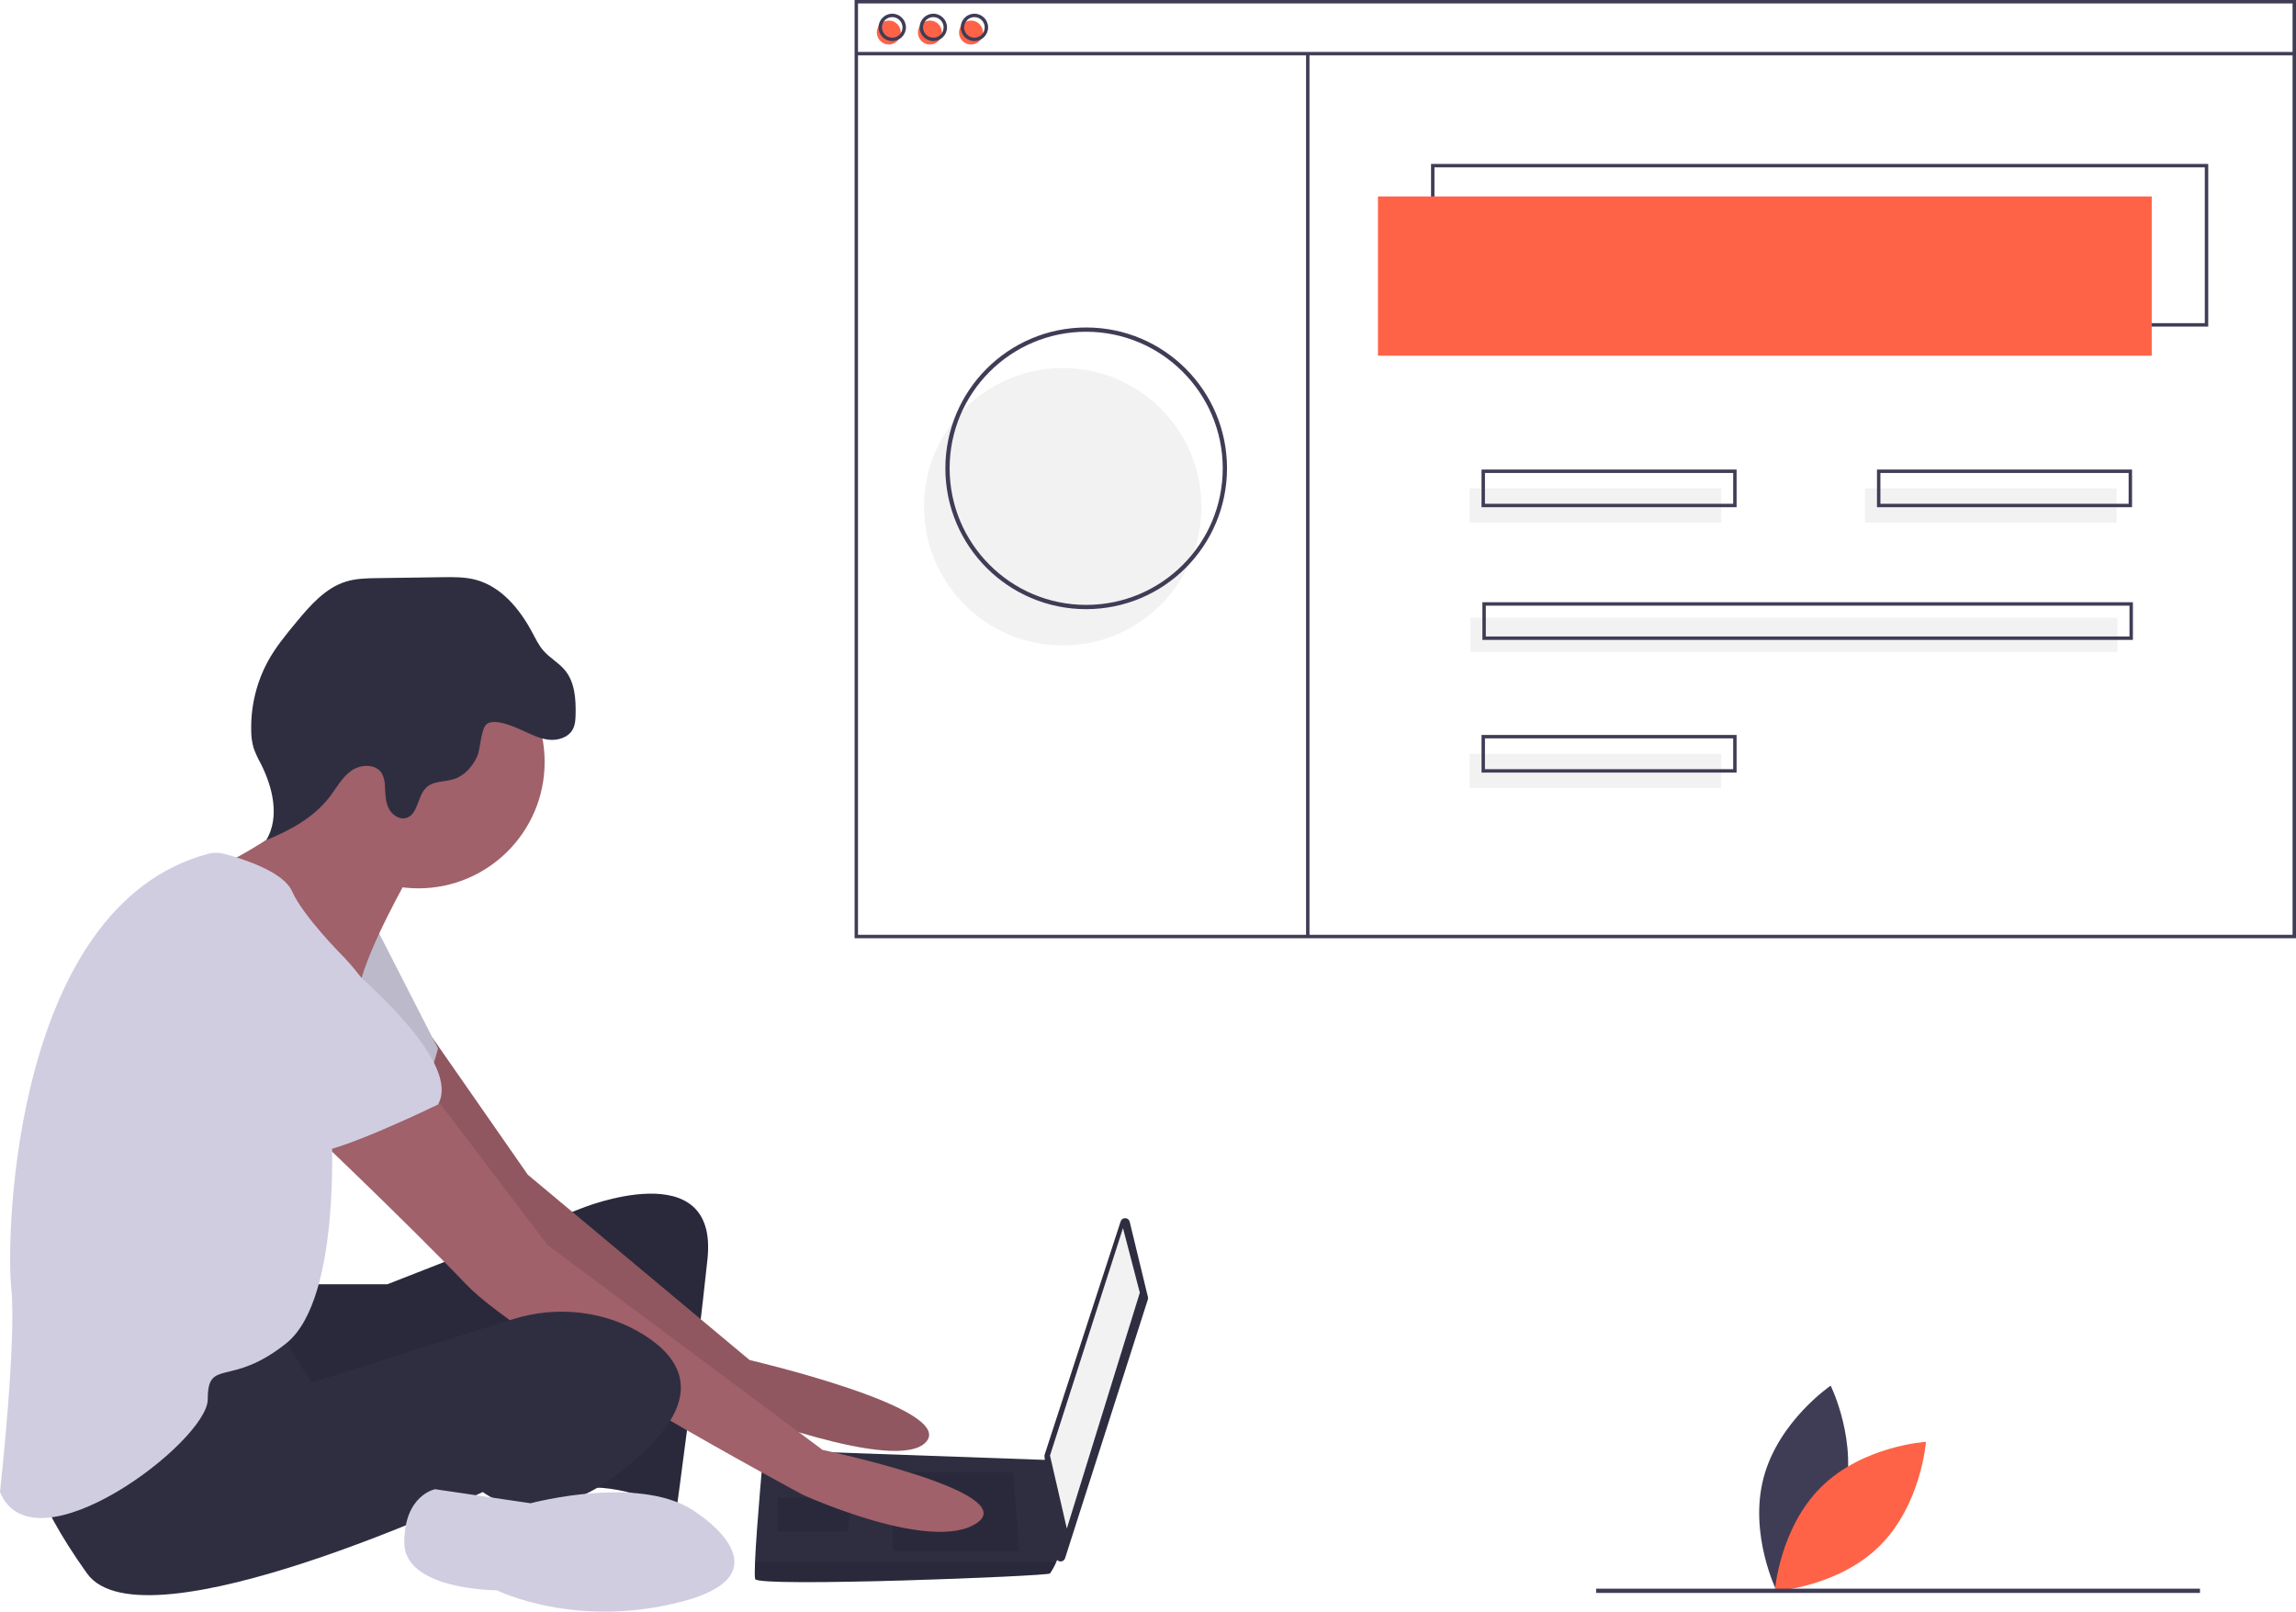
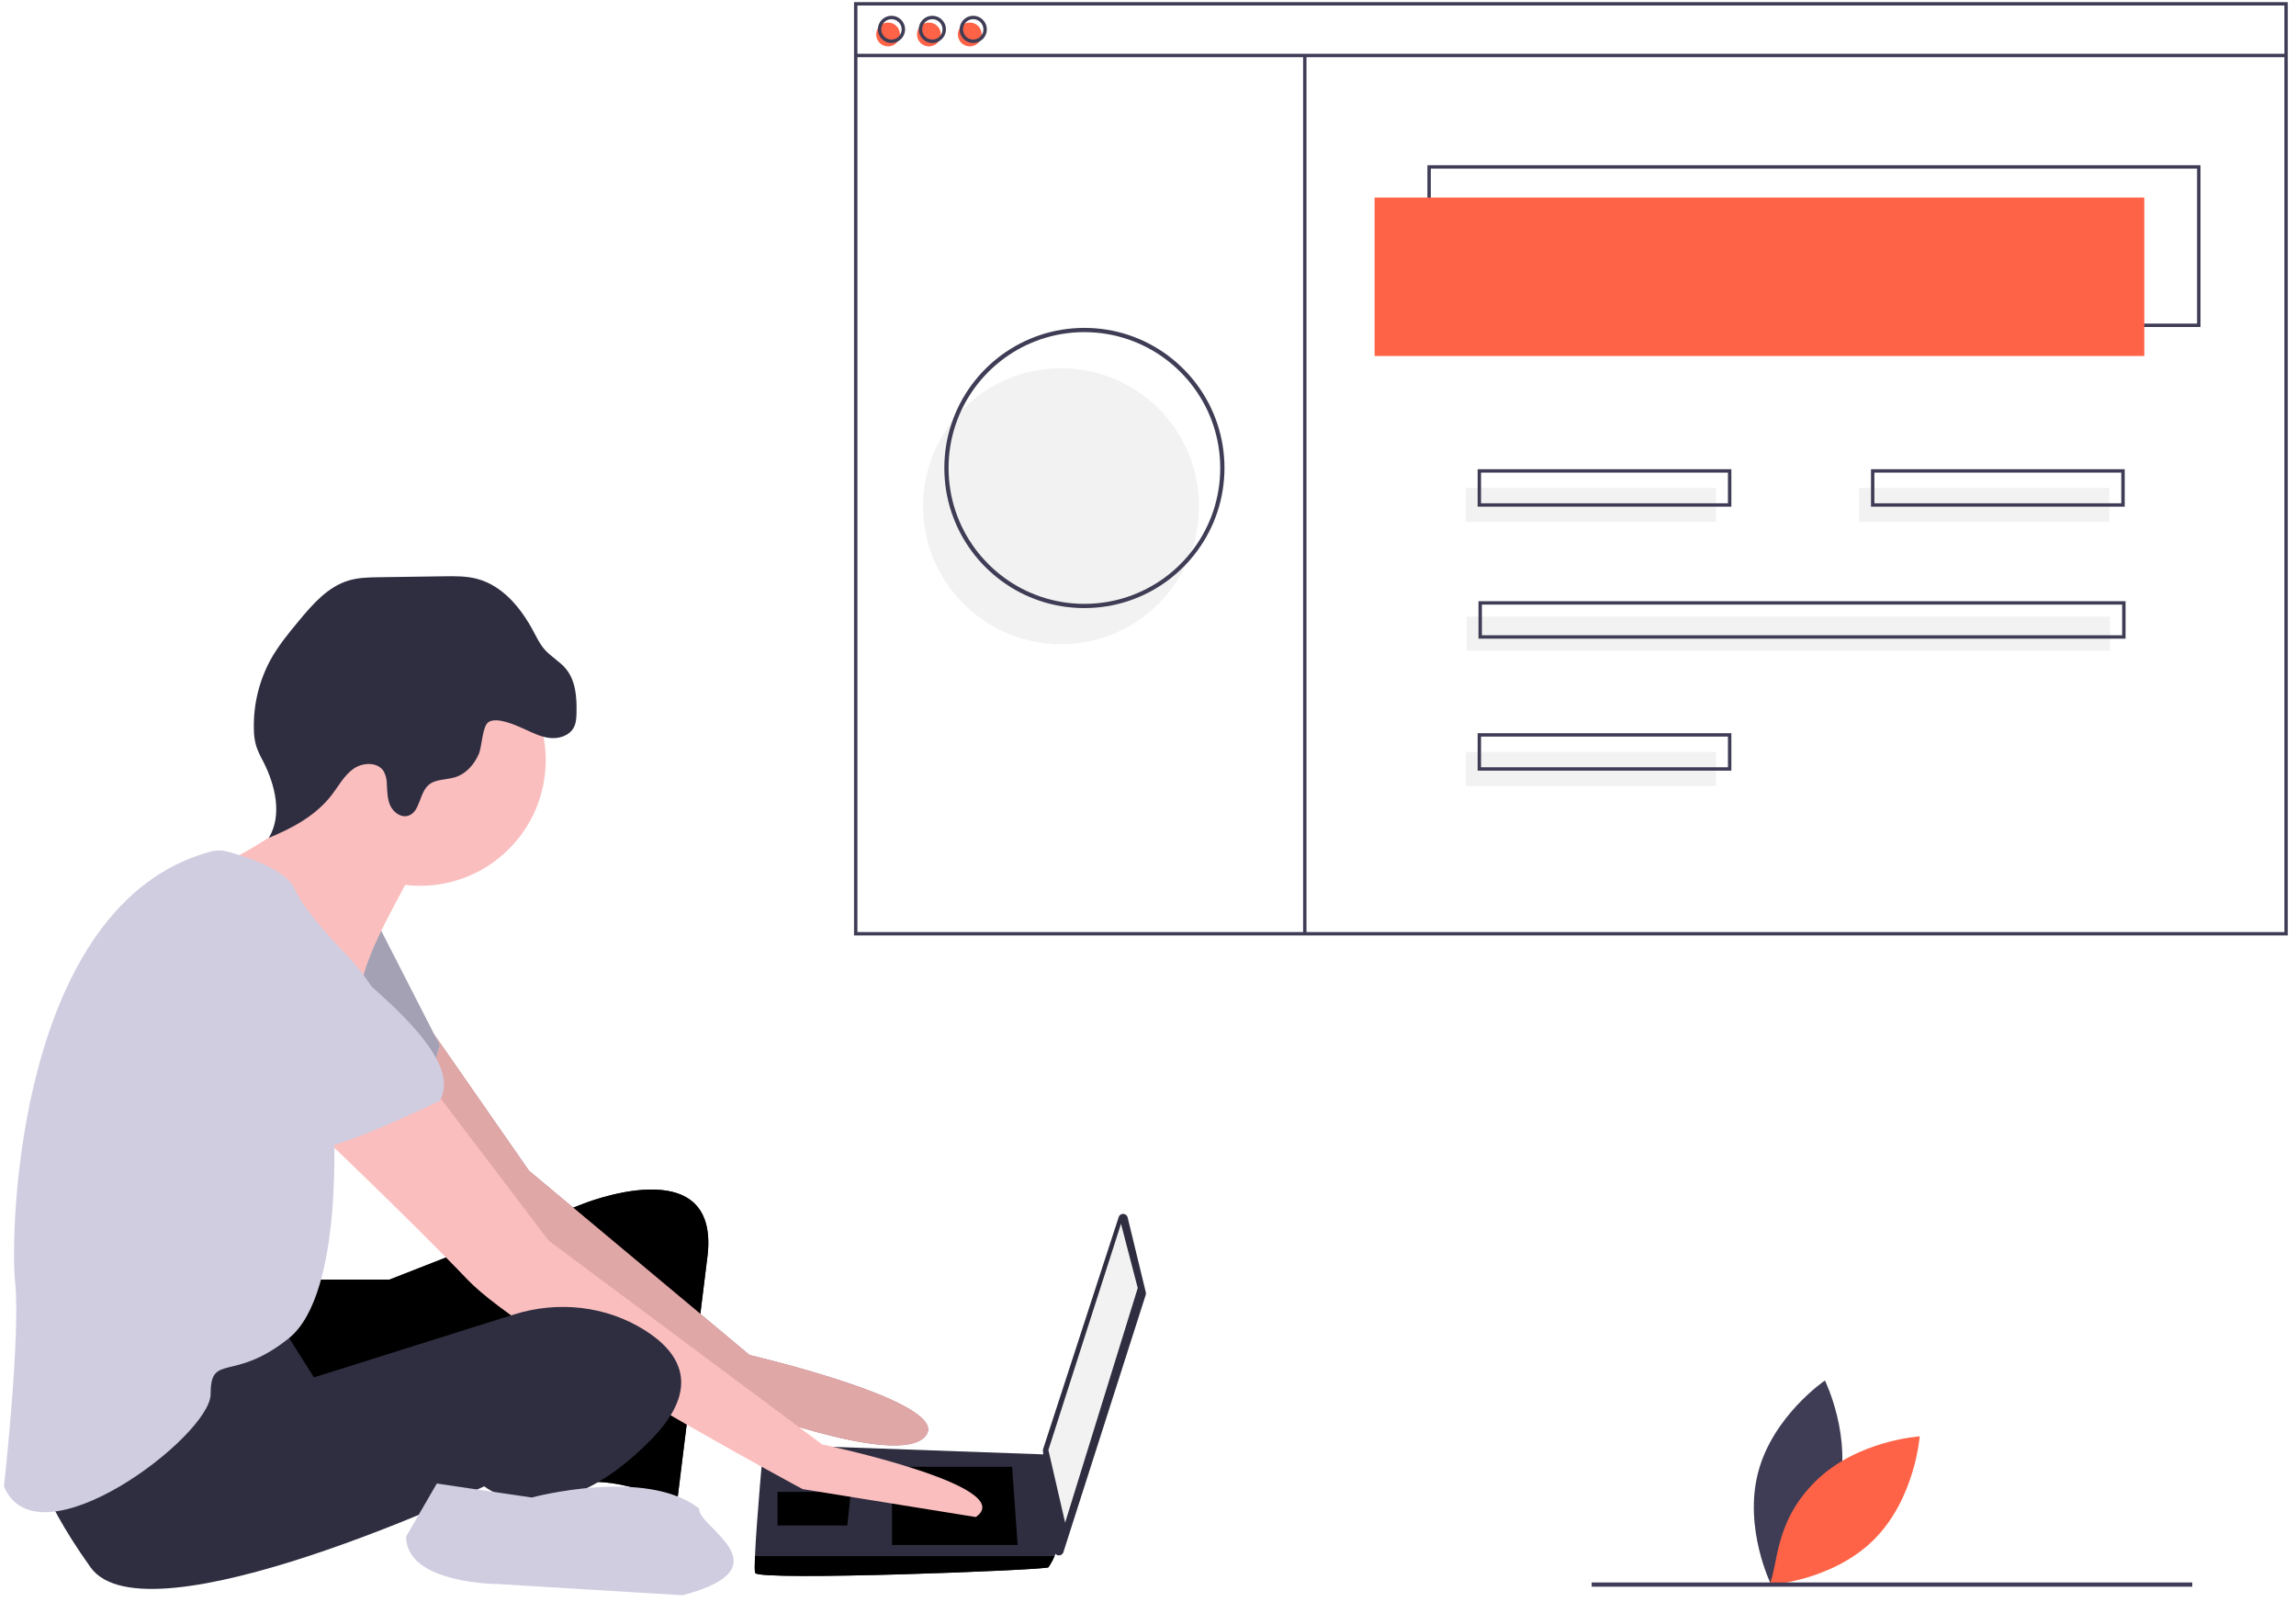
- <svg xmlns="http://www.w3.org/2000/svg" id="ade8c9af-7e2e-4eda-b5c8-b06129257226" data-name="Layer 1" width="1076.064" height="755.228" viewBox="0 0 1076.064 755.228">
-   <path d="M926.114,774.809c-6.985,26.598-31.459,43.22-31.459,43.22s-13.15-26.502-6.166-53.1,31.459-43.22,31.459-43.22S933.098,748.211,926.114,774.809Z" transform="translate(-61.96814 -72.38605)" fill="#3f3d56" />
-   <path d="M915.52,769.183c-19.563,19.327-21.751,48.831-21.751,48.831s29.528-1.831,49.091-21.159,21.751-48.831,21.751-48.831S935.082,749.855,915.52,769.183Z" transform="translate(-61.96814 -72.38605)" fill="#ff6347" />
-   <path d="M206.702,674.194h36.841l90.788-35.526s64.472-26.315,59.209,23.684-14.473,117.103-14.473,117.103-28.947-13.158-44.736-9.21-5.263-80.262-5.263-80.262-128.945,61.841-140.787,53.946-14.473-63.157-14.473-63.157Z" transform="translate(-61.96814 -72.38605)" fill="#2f2e41" />
-   <path d="M206.702,674.194h36.841l90.788-35.526s64.472-26.315,59.209,23.684-14.473,117.103-14.473,117.103-28.947-13.158-44.736-9.21-5.263-80.262-5.263-80.262-128.945,61.841-140.787,53.946-14.473-63.157-14.473-63.157Z" transform="translate(-61.96814 -72.38605)" opacity="0.1" />
-   <path d="M264.746,558.82l44.586,64.059L413.277,709.72s96.051,22.368,82.893,38.157S402.751,732.088,402.751,732.088s-119.735-86.84-123.682-93.419S231.702,570.249,231.702,570.249Z" transform="translate(-61.96814 -72.38605)" fill="#a0616a" />
-   <path d="M264.746,558.82l44.586,64.059L413.277,709.72s96.051,22.368,82.893,38.157S402.751,732.088,402.751,732.088s-119.735-86.84-123.682-93.419S231.702,570.249,231.702,570.249Z" transform="translate(-61.96814 -72.38605)" opacity="0.1" />
-   <path d="M238.281,507.092l28.947,56.578s-6.579,27.631-17.105,30.263-55.262-34.21-55.262-34.21Z" transform="translate(-61.96814 -72.38605)" fill="#d0cde1" />
-   <path d="M238.281,507.092l28.947,56.578s-6.579,27.631-17.105,30.263-55.262-34.21-55.262-34.21Z" transform="translate(-61.96814 -72.38605)" opacity="0.1" />
-   <path d="M591.419,644.9,599.97,680.172a2.203,2.203,0,0,1-.043,1.19L561.14,802.574a2.203,2.203,0,0,1-4.287-.423l-5.366-47.219a2.203,2.203,0,0,1,.094-.931L587.184,644.737A2.203,2.203,0,0,1,591.419,644.9Z" transform="translate(-61.96814 -72.38605)" fill="#2f2e41" />
-   <polygon points="526.306 575.493 534.2 605.756 499.99 716.28 492.096 682.07 526.306 575.493" fill="#f2f2f2" />
-   <path d="M415.909,812.35c1.316,3.947,136.839-1.316,138.155-2.632a28.561,28.561,0,0,0,2.895-5.263c1.237-2.632,2.368-5.263,2.368-5.263L554.064,756.588l-134.208-4.763s-3.355,36.105-4.039,52.631C415.646,808.626,415.646,811.56,415.909,812.35Z" transform="translate(-61.96814 -72.38605)" fill="#2f2e41" />
-   <polygon points="474.991 689.965 477.622 726.806 418.413 726.806 418.413 689.965 474.991 689.965" opacity="0.1" />
-   <polygon points="398.677 701.806 399.03 701.736 397.361 717.596 364.467 717.596 364.467 701.806 398.677 701.806" opacity="0.1" />
-   <path d="M415.909,812.35c1.316,3.947,136.839-1.316,138.155-2.632a28.561,28.561,0,0,0,2.895-5.263H415.817C415.646,808.626,415.646,811.56,415.909,812.35Z" transform="translate(-61.96814 -72.38605)" opacity="0.1" />
-   <circle cx="196.049" cy="357.076" r="59.209" fill="#a0616a" />
-   <path d="M254.07,482.093s-19.736,34.21-23.684,52.631-59.209-36.841-59.209-36.841l-7.237-19.079s51.973-24.342,48.025-44.078S254.07,482.093,254.07,482.093Z" transform="translate(-61.96814 -72.38605)" fill="#a0616a" />
-   <path d="M264.596,584.722l53.946,71.051,128.945,96.051s93.419,19.736,72.367,34.21-81.577-13.158-81.577-13.158S308.016,703.141,280.385,674.194s-78.946-77.63-78.946-77.63Z" transform="translate(-61.96814 -72.38605)" fill="#a0616a" />
-   <path d="M192.229,695.247,208.018,720.246l94.231-29.646c20.676-6.505,43.348-4.111,61.687,7.442,16.447,10.362,26.973,26.809,3.289,51.15-47.368,48.683-78.946,22.368-78.946,22.368S129.072,846.559,102.757,809.718s-27.631-55.262-27.631-55.262S176.44,691.299,192.229,695.247Z" transform="translate(-61.96814 -72.38605)" fill="#2f2e41" />
-   <path d="M389.593,782.087s42.104,27.631-7.895,40.789-86.84-5.263-86.84-5.263-43.42,0-43.42-22.368,14.473-25,14.473-25l44.736,6.579S364.594,762.351,389.593,782.087Z" transform="translate(-61.96814 -72.38605)" fill="#d0cde1" />
-   <path d="M306.589,414.568c4.03,1.797,8.026,3.923,12.408,4.444s9.371-1.008,11.444-4.903c1.12-2.104,1.248-4.578,1.3-6.961.158-7.225-.364-15.036-4.943-20.627-2.914-3.559-7.167-5.802-10.184-9.274-2.161-2.488-3.599-5.503-5.148-8.411-5.866-11.017-14.551-21.606-26.622-24.782-5.04-1.326-10.328-1.262-15.539-1.188l-30.397.429c-4.919.069-9.914.15-14.623,1.574-9.784,2.958-16.908,11.186-23.432,19.054-4.881,5.887-9.775,11.834-13.439,18.547a65.079,65.079,0,0,0-7.714,31.887,29.833,29.833,0,0,0,1.093,8.437,46.822,46.822,0,0,0,3.316,7.284c5.7,11.197,9.085,25.182,2.665,35.983,11.152-4.555,22.186-10.528,29.542-20.068,3.291-4.267,5.872-9.263,10.258-12.395s11.532-3.403,14.346,1.193a12.857,12.857,0,0,1,1.451,6.022c.206,3.45.2,7.033,1.663,10.164s4.947,5.658,8.273,4.721c5.729-1.614,5.18-10.406,9.593-14.4,3.351-3.033,8.521-2.453,12.826-3.83,5.016-1.604,8.779-5.95,10.924-10.759,1.63-3.656,1.606-13.223,4.691-15.203C294.208,409.022,303.004,412.969,306.589,414.568Z" transform="translate(-61.96814 -72.38605)" fill="#2f2e41" />
-   <path d="M159.24,472.562a15.616,15.616,0,0,1,8.128.021c8.446,2.268,27.38,8.27,31.44,17.405,5.263,11.842,23.684,30.263,23.684,30.263s25,25,19.736,42.104-25,36.841-25,36.841,5.263,81.577-21.052,102.63-36.841,6.579-36.841,26.315S77.757,809.718,61.968,771.561c0,0,7.895-71.051,5.263-96.051C64.638,650.871,68.434,497.145,159.24,472.562Z" transform="translate(-61.96814 -72.38605)" fill="#d0cde1" />
-   <path d="M201.439,505.777s80.262,59.209,65.788,84.209c0,0-48.683,23.684-59.209,22.368s-51.315-47.368-61.841-51.315S130.388,486.04,201.439,505.777Z" transform="translate(-61.96814 -72.38605)" fill="#d0cde1" />
-   <circle cx="498.064" cy="237.458" r="65" fill="#f2f2f2" />
-   <path d="M1096.898,225.427H732.649V149.207H1096.898ZM734.254,223.822h361.039v-73.01H734.254Z" transform="translate(-61.96814 -72.38605)" fill="#3f3d56" />
-   <rect x="645.809" y="92.065" width="362.644" height="74.615" fill="#ff6347" />
-   <circle cx="416.565" cy="15.244" r="5.616" fill="#ff6347" />
-   <circle cx="435.82" cy="15.244" r="5.616" fill="#ff6347" />
-   <circle cx="455.076" cy="15.244" r="5.616" fill="#ff6347" />
-   <path d="M1138.032,512.052H462.487V72.386h675.545Zm-673.94-1.605h672.336V73.991H464.092Z" transform="translate(-61.96814 -72.38605)" fill="#3f3d56" />
-   <rect x="401.321" y="24.338" width="673.94" height="1.605" fill="#3f3d56" />
-   <path d="M480.138,91.641a6.418,6.418,0,1,1,6.418-6.418A6.426,6.426,0,0,1,480.138,91.641Zm0-11.232a4.814,4.814,0,1,0,4.814,4.814A4.819,4.819,0,0,0,480.138,80.409Z" transform="translate(-61.96814 -72.38605)" fill="#3f3d56" />
-   <path d="M499.393,91.641a6.418,6.418,0,1,1,6.418-6.418A6.426,6.426,0,0,1,499.393,91.641Zm0-11.232a4.814,4.814,0,1,0,4.814,4.814A4.819,4.819,0,0,0,499.393,80.409Z" transform="translate(-61.96814 -72.38605)" fill="#3f3d56" />
-   <path d="M518.649,91.641A6.418,6.418,0,1,1,525.067,85.223,6.426,6.426,0,0,1,518.649,91.641Zm0-11.232a4.814,4.814,0,1,0,4.814,4.814A4.819,4.819,0,0,0,518.649,80.409Z" transform="translate(-61.96814 -72.38605)" fill="#3f3d56" />
-   <rect x="612.109" y="25.14" width="1.605" height="414.346" fill="#3f3d56" />
-   <rect x="688.733" y="228.859" width="117.94" height="16.046" fill="#f2f2f2" />
-   <rect x="874.067" y="228.859" width="117.94" height="16.046" fill="#f2f2f2" />
-   <path d="M875.861,310.07H756.317V292.42H875.861Zm-117.94-1.605H874.257V294.024H757.922Z" transform="translate(-61.96814 -72.38605)" fill="#3f3d56" />
-   <rect x="688.733" y="353.217" width="117.94" height="16.046" fill="#f2f2f2" />
-   <path d="M875.861,434.428H756.317V416.778H875.861Zm-117.94-1.605H874.257V418.382H757.922Z" transform="translate(-61.96814 -72.38605)" fill="#3f3d56" />
-   <rect x="689.134" y="289.433" width="303.273" height="16.046" fill="#f2f2f2" />
-   <path d="M1061.596,372.249H756.718V354.599h304.878ZM758.323,370.645h301.669V356.203H758.323Z" transform="translate(-61.96814 -72.38605)" fill="#3f3d56" />
-   <path d="M1061.195,310.07H941.651V292.42H1061.195Zm-117.94-1.605h116.335V294.024H943.255Z" transform="translate(-61.96814 -72.38605)" fill="#3f3d56" />
-   <path d="M571.032,357.844a66,66,0,1,1,66-66A66.075,66.075,0,0,1,571.032,357.844Zm0-130a64,64,0,1,0,64,64A64.073,64.073,0,0,0,571.032,227.844Z" transform="translate(-61.96814 -72.38605)" fill="#3f3d56" />
-   <rect x="748.064" y="744.458" width="283" height="2" fill="#3f3d56" />
+ <svg xmlns="http://www.w3.org/2000/svg" xmlns:xlink="http://www.w3.org/1999/xlink" version="1.1" preserveAspectRatio="xMidYMid meet" viewBox="-0.869 -1 1079.739 754.263" width="1075.74" height="750.26">
+   <defs>
+     <path d="M832.57 745.42C832.57 745.42 819.42 718.92 826.4 692.33C833.38 665.74 857.85 649.13 857.85 649.13C857.85 649.13 871 675.62 864.02 702.21C857.03 728.8 838.86 736.78 832.57 745.42Z" id="a6Dh652H0T" />
+     <path d="M831.68 745.4C831.68 745.4 861.2 743.57 880.76 724.25C900.31 704.93 902.5 675.43 902.5 675.43C902.5 675.43 872.98 677.27 853.42 696.59C833.87 715.91 836.03 735.64 831.68 745.4Z" id="e4eUeorwf2" />
+     <path d="M144.82 601.63L181.65 601.63C236.11 580.32 266.36 568.48 272.41 566.11C272.41 566.11 336.86 539.8 331.6 589.79C331.6 589.79 317.13 706.86 317.13 706.86C317.13 706.86 288.2 693.7 272.41 697.65C272.41 697.65 267.15 617.41 267.15 617.41C267.15 617.41 138.24 679.23 126.41 671.34C126.41 671.34 111.94 608.2 111.94 608.2C116.32 607.33 127.28 605.13 144.82 601.63Z" id="j4yRUtbdu7" />
+     <path d="M144.82 601.63L181.65 601.63C236.11 580.32 266.36 568.48 272.41 566.11C272.41 566.11 336.86 539.8 331.6 589.79C331.6 589.79 317.13 706.86 317.13 706.86C317.13 706.86 288.2 693.7 272.41 697.65C272.41 697.65 267.15 617.41 267.15 617.41C267.15 617.41 138.24 679.23 126.41 671.34C126.41 671.34 111.94 608.2 111.94 608.2C116.32 607.33 127.28 605.13 144.82 601.63Z" id="a4HamRgb1N" />
+     <path d="M202.85 486.29L247.42 550.33C309.77 602.42 344.41 631.35 351.33 637.14C351.33 637.14 447.36 659.5 434.2 675.29C421.05 691.07 340.81 659.5 340.81 659.5C340.81 659.5 221.11 572.69 217.17 566.11C213.22 559.53 169.81 497.71 169.81 497.71C174.22 496.19 185.23 492.38 202.85 486.29Z" id="ahTtNr70" />
+     <path d="M202.85 486.29L247.42 550.33C309.77 602.42 344.41 631.35 351.33 637.14C351.33 637.14 447.36 659.5 434.2 675.29C421.05 691.07 340.81 659.5 340.81 659.5C340.81 659.5 221.11 572.69 217.17 566.11C213.22 559.53 169.81 497.71 169.81 497.71C174.22 496.19 185.23 492.38 202.85 486.29Z" id="c1yc6gd3Zv" />
+     <path d="M176.39 434.58C193.75 468.51 203.4 487.37 205.33 491.14C205.33 491.14 198.75 518.76 188.23 521.39C188.23 521.39 132.98 487.19 132.98 487.19C138.77 480.17 153.24 462.64 176.39 434.58Z" id="c6DXtw2c8z" />
+     <path d="M176.39 434.58C193.75 468.51 203.4 487.37 205.33 491.14C205.33 491.14 198.75 518.76 188.23 521.39C188.23 521.39 132.98 487.19 132.98 487.19C138.77 480.17 153.24 462.64 176.39 434.58Z" id="e2fJtEONa" />
+     <path d="M537.97 607.6C538.07 608 538.05 608.41 537.93 608.79C534.05 620.91 503.03 717.85 499.15 729.97C498.78 731.13 497.54 731.76 496.38 731.39C495.56 731.13 494.96 730.41 494.87 729.54C494.33 724.82 490.04 687.06 489.5 682.34C489.47 682.03 489.5 681.71 489.6 681.41C493.15 670.49 521.63 583.1 525.19 572.18C525.56 571.02 526.81 570.39 527.96 570.77C528.69 571 529.24 571.6 529.42 572.34C531.13 579.39 537.12 604.08 537.97 607.6Z" id="bdImzTFTB" />
+     <path d="M534.17 605.57L499.97 716.06L492.08 681.86L526.28 575.32L526.28 575.32L534.17 605.57Z" id="d1SdjF5vcL" />
+     <path d="M492.08 737.11C493.22 735.46 494.19 733.7 494.97 731.85C496.21 729.22 497.34 726.59 497.34 726.59C496.99 723.75 495.23 709.55 492.08 684C411.58 681.14 366.85 679.55 357.91 679.23C357.91 679.23 354.56 715.33 353.87 731.85C353.7 736.02 353.7 738.95 353.96 739.74C355.28 743.69 490.76 738.42 492.08 737.11Z" id="a24MxISLR4" />
+     <path d="M477.61 726.59L418.42 726.59L418.42 689.76L474.98 689.76L474.98 689.76L477.61 726.59Z" id="hLp8eimh7" />
+     <path d="M399.04 701.52L397.37 717.38L364.49 717.38L364.49 701.59L398.69 701.59L398.69 701.59L399.04 701.52Z" id="b7SIGpd03" />
+     <path d="M492.08 737.11C493.22 735.46 494.19 733.7 494.97 731.85C480.86 731.85 367.98 731.85 353.87 731.85C353.7 736.02 353.7 738.95 353.96 739.74C355.28 743.69 490.76 738.42 492.08 737.11Z" id="a582Goiqd" />
+     <path d="M196.12 297.78C163.43 297.78 136.93 324.28 136.93 356.97C136.93 389.66 163.43 416.16 196.12 416.16C228.81 416.16 255.31 389.66 255.31 356.97C255.31 324.28 228.81 297.78 196.12 297.78Z" id="b1QVPtAzZl" />
+     <path d="M168.5 462.2C168.5 462.2 109.31 425.37 109.31 425.37C108.58 423.46 102.79 408.2 102.07 406.29C102.07 406.29 154.03 381.96 150.08 362.23C146.14 342.5 192.17 409.58 192.17 409.58C187.44 420.11 172.44 443.78 168.5 462.2Z" id="bAgAw1Yf" />
+     <path d="M202.7 512.18L256.63 583.21C333.97 640.82 376.94 672.83 385.53 679.23C385.53 679.23 478.92 698.96 457.88 713.43C457.88 713.43 376.33 700.28 376.33 700.28C376.33 700.28 246.1 630.56 218.48 601.63C190.86 572.69 139.56 524.02 139.56 524.02C147.98 522.44 169.02 518.5 202.7 512.18Z" id="e5pXKOJVEZ" />
+     <path d="M146.14 647.66C202.66 629.88 234.06 620 240.34 618.03C261.01 611.52 283.67 613.92 302.01 625.47C318.45 635.83 328.97 652.27 305.3 676.6C257.94 725.27 226.37 698.96 226.37 698.96C226.37 698.96 67.21 773.94 40.91 737.11C14.6 700.28 13.28 681.86 13.28 681.86C13.28 681.86 114.57 618.73 130.35 622.67C132.46 626 137.72 634.34 146.14 647.66Z" id="atNfFCiTD" />
+     <path d="M319.76 750.26C319.76 750.26 232.95 745 232.95 745C232.95 745 189.54 745 189.54 722.64C189.54 722.64 204.01 697.65 204.01 697.65C208.48 698.31 244.26 703.57 248.73 704.23C248.73 704.23 302.66 689.76 327.66 709.49C326.08 717.64 369.75 737.11 319.76 750.26Z" id="i3gBUhRgZ" />
+     <path d="M257.08 346.52C261.46 347.04 266.45 345.51 268.52 341.62C269.64 339.52 269.77 337.04 269.82 334.66C269.98 327.44 269.46 319.63 264.88 314.04C261.97 310.48 257.72 308.24 254.7 304.77C252.54 302.28 251.1 299.27 249.55 296.36C243.69 285.35 235.01 274.76 222.94 271.59C217.9 270.26 212.61 270.32 207.4 270.4C204.37 270.44 180.06 270.78 177.02 270.83C172.1 270.9 167.11 270.98 162.4 272.4C152.62 275.36 145.5 283.58 138.97 291.45C134.09 297.33 129.2 303.28 125.54 309.99C120.29 319.78 117.63 330.76 117.83 341.87C117.79 344.72 118.15 347.56 118.92 350.3C119.81 352.82 120.92 355.26 122.23 357.58C127.93 368.78 131.32 382.76 124.9 393.56C136.05 389 147.08 383.03 154.43 373.49C157.72 369.23 160.3 364.23 164.69 361.1C169.07 357.97 176.22 357.7 179.03 362.3C180 364.15 180.49 366.22 180.48 368.32C180.68 371.76 180.68 375.35 182.14 378.48C183.6 381.61 187.09 384.13 190.41 383.2C196.14 381.58 195.59 372.79 200 368.8C203.35 365.77 208.52 366.35 212.82 364.97C217.84 363.37 221.6 359.02 223.74 354.21C225.37 350.56 225.35 341 228.43 339.02C232.3 336.53 241.09 340.48 244.68 342.08C248.71 343.87 252.7 346 257.08 346.52Z" id="b7TAmb9Lh" />
+     <path d="M105.5 400.08C113.94 402.34 132.87 408.34 136.93 417.48C142.19 429.31 160.61 447.73 160.61 447.73C160.61 447.73 185.6 472.72 180.34 489.82C175.07 506.92 155.34 526.65 155.34 526.65C155.34 526.65 160.61 608.2 134.3 629.25C107.99 650.3 97.47 635.83 97.47 655.56C97.47 675.29 15.91 737.11 0.13 698.96C0.13 698.96 8.02 627.93 5.39 602.94C2.8 578.31 6.59 424.63 97.37 400.06C100.04 399.34 102.84 399.35 105.5 400.08Z" id="a5L3cA1CZ" />
+     <path d="M205.33 517.44C205.33 517.44 156.66 541.12 146.14 539.8C135.61 538.49 94.84 492.45 84.31 488.51C73.79 484.56 68.53 413.53 139.56 433.26C152.71 450.1 219.8 492.45 205.33 517.44Z" id="e6u4Ru1O0e" />
+     <path d="M498.04 172.41C462.16 172.41 433.06 201.5 433.06 237.39C433.06 273.27 462.16 302.37 498.04 302.37C533.93 302.37 563.02 273.27 563.02 237.39C563.02 201.5 533.93 172.41 498.04 172.41Z" id="b2bJ4a75A2" />
+     <path d="M670.61 152.99L670.61 76.8L1034.75 76.8L1034.75 152.99L670.61 152.99ZM672.21 151.39L1033.14 151.39L1033.14 78.4L672.21 78.4L672.21 151.39Z" id="c6f5OBajiR" />
+     <path d="M1008.28 92.04C1008.28 92.04 1008.28 92.04 1008.28 92.04C1008.28 136.79 1008.28 161.66 1008.28 166.63C1008.28 166.63 1008.28 166.63 1008.28 166.63C790.76 166.63 669.91 166.63 645.74 166.63C645.74 166.63 645.74 166.63 645.74 166.63C645.74 121.87 645.74 97.01 645.74 92.04C645.74 92.04 645.74 92.04 645.74 92.04C863.27 92.04 984.11 92.04 1008.28 92.04Z" id="aGO3Zec9p" />
+     <path d="M416.57 9.62C413.47 9.62 410.96 12.14 410.96 15.24C410.96 18.34 413.47 20.85 416.57 20.85C419.67 20.85 422.18 18.34 422.18 15.24C422.18 12.14 419.67 9.62 416.57 9.62Z" id="a8IDlz7sul" />
+     <path d="M435.82 9.62C432.72 9.62 430.2 12.14 430.2 15.24C430.2 18.34 432.72 20.85 435.82 20.85C438.92 20.85 441.43 18.34 441.43 15.24C441.43 12.14 438.92 9.62 435.82 9.62Z" id="gSGKEjANB" />
+     <path d="M455.07 9.62C451.97 9.62 449.45 12.14 449.45 15.24C449.45 18.34 451.97 20.85 455.07 20.85C458.17 20.85 460.68 18.34 460.68 15.24C460.68 12.14 458.17 9.62 455.07 9.62Z" id="bZJMXq6hX" />
+     <path d="M400.53 439.53L400.53 0L1075.87 0L1075.87 439.53L400.53 439.53ZM402.13 437.93L1074.27 437.93L1074.27 1.6L402.13 1.6L402.13 437.93Z" id="b1RJfabz8j" />
+     <path d="M1075.07 24.33C1075.07 24.33 1075.07 24.33 1075.07 24.33C1075.07 25.29 1075.07 25.83 1075.07 25.93C1075.07 25.93 1075.07 25.93 1075.07 25.93C670.83 25.93 446.25 25.93 401.33 25.93C401.33 25.93 401.33 25.93 401.33 25.93C401.33 24.97 401.33 24.44 401.33 24.33C401.33 24.33 401.33 24.33 401.33 24.33C805.57 24.33 1030.15 24.33 1075.07 24.33Z" id="f7zIYHvuH" />
+     <path d="M420.67 6.92L421.76 7.51L422.71 8.3L423.49 9.25L424.09 10.34L424.46 11.54L424.59 12.83L424.46 14.13L424.08 15.33L423.49 16.42L422.71 17.37L421.76 18.15L420.67 18.74L419.47 19.12L418.17 19.25L416.88 19.12L415.68 18.75L414.59 18.15L413.64 17.37L412.85 16.42L412.26 15.33L411.89 14.13L411.76 12.83L411.89 11.54L412.26 10.34L412.85 9.25L413.64 8.3L414.59 7.51L415.68 6.92L416.88 6.55L418.17 6.42L419.47 6.55L420.67 6.92ZM415.75 8.68L414.77 9.43L414.02 10.4L413.53 11.55L413.36 12.83L413.53 14.11L414.02 15.26L414.77 16.24L415.75 16.99L416.89 17.47L418.17 17.65L419.45 17.47L420.6 16.99L421.58 16.24L422.33 15.26L422.81 14.11L422.99 12.83L422.81 11.55L422.33 10.41L421.58 9.43L420.6 8.68L419.45 8.19L418.17 8.02L416.89 8.19L415.75 8.68Z" id="cRDzGWmTR" />
+     <path d="M439.92 6.92L441.01 7.51L441.96 8.3L442.74 9.25L443.34 10.34L443.71 11.54L443.84 12.83L443.71 14.13L443.33 15.33L442.74 16.42L441.96 17.37L441.01 18.15L439.92 18.74L438.72 19.12L437.42 19.25L436.13 19.12L434.93 18.75L433.84 18.15L432.89 17.37L432.1 16.42L431.51 15.33L431.14 14.13L431.01 12.83L431.14 11.54L431.51 10.34L432.1 9.25L432.89 8.3L433.84 7.51L434.93 6.92L436.13 6.55L437.42 6.42L438.72 6.55L439.92 6.92ZM434.99 8.68L434.02 9.43L433.27 10.4L432.78 11.55L432.61 12.83L432.78 14.11L433.27 15.26L434.02 16.24L434.99 16.99L436.14 17.47L437.42 17.65L438.7 17.47L439.85 16.99L440.83 16.24L441.58 15.26L442.06 14.11L442.24 12.83L442.06 11.55L441.58 10.41L440.82 9.43L439.85 8.68L438.7 8.19L437.42 8.02L436.14 8.19L434.99 8.68Z" id="dejKZ2xMs" />
+     <path d="M459.17 6.92L460.26 7.51L461.21 8.3L461.99 9.25L462.59 10.34L462.96 11.54L463.09 12.83L462.96 14.13L462.58 15.33L461.99 16.42L461.21 17.37L460.26 18.15L459.17 18.74L457.97 19.12L456.67 19.25L455.38 19.12L454.18 18.75L453.09 18.15L452.14 17.37L451.35 16.42L450.76 15.33L450.39 14.13L450.26 12.83L450.39 11.54L450.76 10.34L451.35 9.25L452.14 8.3L453.09 7.51L454.18 6.92L455.38 6.55L456.67 6.42L457.97 6.55L459.17 6.92ZM454.24 8.68L453.27 9.43L452.52 10.4L452.03 11.55L451.86 12.83L452.03 14.11L452.52 15.26L453.27 16.24L454.24 16.99L455.39 17.47L456.67 17.65L457.95 17.47L459.1 16.99L460.08 16.24L460.83 15.26L461.31 14.11L461.49 12.83L461.31 11.55L460.83 10.41L460.07 9.43L459.1 8.68L457.95 8.19L456.67 8.02L455.39 8.19L454.24 8.68Z" id="cQTNP8L9q" />
+     <path d="M613.66 25.13C613.66 25.13 613.66 25.13 613.66 25.13C613.66 273.67 613.66 411.74 613.66 439.35C613.66 439.35 613.66 439.35 613.66 439.35C612.7 439.35 612.16 439.35 612.06 439.35C612.06 439.35 612.06 439.35 612.06 439.35C612.06 190.82 612.06 52.75 612.06 25.13C612.06 25.13 612.06 25.13 612.06 25.13C613.02 25.13 613.55 25.13 613.66 25.13Z" id="j2CkZ7lBec" />
+     <path d="M806.56 228.79C806.56 228.79 806.56 228.79 806.56 228.79C806.56 238.41 806.56 243.76 806.56 244.83C806.56 244.83 806.56 244.83 806.56 244.83C735.82 244.83 696.52 244.83 688.66 244.83C688.66 244.83 688.66 244.83 688.66 244.83C688.66 235.21 688.66 229.86 688.66 228.79C688.66 228.79 688.66 228.79 688.66 228.79C759.4 228.79 798.7 228.79 806.56 228.79Z" id="e9b8CgQoT" />
+     <path d="M991.84 228.79C991.84 228.79 991.84 228.79 991.84 228.79C991.84 238.41 991.84 243.76 991.84 244.83C991.84 244.83 991.84 244.83 991.84 244.83C921.09 244.83 881.79 244.83 873.93 244.83C873.93 244.83 873.93 244.83 873.93 244.83C873.93 235.21 873.93 229.86 873.93 228.79C873.93 228.79 873.93 228.79 873.93 228.79C944.68 228.79 983.98 228.79 991.84 228.79Z" id="biovHoD97" />
+     <path d="M694.27 237.61L694.27 219.97L813.78 219.97L813.78 237.61L694.27 237.61ZM695.87 236.01L812.17 236.01L812.17 221.57L695.87 221.57L695.87 236.01Z" id="bV5vYz1Y7" />
+     <path d="M806.56 353.11C806.56 353.11 806.56 353.11 806.56 353.11C806.56 362.74 806.56 368.08 806.56 369.15C806.56 369.15 806.56 369.15 806.56 369.15C735.82 369.15 696.52 369.15 688.66 369.15C688.66 369.15 688.66 369.15 688.66 369.15C688.66 359.53 688.66 354.18 688.66 353.11C688.66 353.11 688.66 353.11 688.66 353.11C759.4 353.11 798.7 353.11 806.56 353.11Z" id="ima7qyR9L" />
+     <path d="M694.27 361.93L694.27 344.29L813.78 344.29L813.78 361.93L694.27 361.93ZM695.87 360.33L812.17 360.33L812.17 345.89L695.87 345.89L695.87 360.33Z" id="b8nO9SNNTx" />
+     <path d="M992.24 289.35C992.24 289.35 992.24 289.35 992.24 289.35C992.24 298.97 992.24 304.32 992.24 305.39C992.24 305.39 992.24 305.39 992.24 305.39C810.33 305.39 709.27 305.39 689.06 305.39C689.06 305.39 689.06 305.39 689.06 305.39C689.06 295.76 689.06 290.42 689.06 289.35C689.06 289.35 689.06 289.35 689.06 289.35C870.97 289.35 972.03 289.35 992.24 289.35Z" id="f3G82CFPk" />
+     <path d="M694.67 299.77L694.67 282.13L999.46 282.13L999.46 299.77L694.67 299.77ZM696.28 298.17L997.85 298.17L997.85 283.73L696.28 283.73L696.28 298.17Z" id="b35giQivs" />
+     <path d="M879.55 237.61L879.55 219.97L999.06 219.97L999.06 237.61L879.55 237.61ZM881.15 236.01L997.45 236.01L997.45 221.57L881.15 221.57L881.15 236.01Z" id="a62YFNYWBE" />
+     <path d="M514.45 153.63L517.11 153.9L519.74 154.28L522.34 154.75L524.9 155.33L527.42 156L529.9 156.78L532.33 157.64L534.72 158.6L537.07 159.64L539.36 160.78L541.61 162L543.8 163.3L545.93 164.68L548.01 166.14L550.02 167.68L551.98 169.29L553.87 170.98L555.7 172.74L557.45 174.56L559.14 176.45L560.75 178.41L562.29 180.42L563.75 182.5L565.14 184.64L566.44 186.83L567.66 189.07L568.79 191.37L569.84 193.71L570.79 196.1L571.66 198.54L572.43 201.02L573.1 203.54L573.68 206.09L574.16 208.69L574.53 211.32L574.8 213.98L574.97 216.67L575.02 219.39L574.96 222.11L574.8 224.8L574.52 227.46L574.15 230.09L573.67 232.68L573.09 235.24L572.41 237.76L571.64 240.24L570.77 242.67L569.82 245.06L568.77 247.4L567.63 249.7L566.42 251.94L565.11 254.13L563.73 256.26L562.27 258.34L560.73 260.36L559.12 262.31L557.43 264.2L555.67 266.02L553.85 267.78L551.96 269.47L550 271.08L547.99 272.62L545.91 274.08L543.78 275.46L541.59 276.77L539.35 277.99L537.05 279.12L534.71 280.17L532.32 281.12L529.88 281.99L527.41 282.76L524.89 283.44L522.33 284.02L519.74 284.5L517.11 284.87L514.45 285.15L511.76 285.31L509.04 285.37L506.32 285.32L503.63 285.15L500.97 284.88L498.34 284.51L495.74 284.03L493.18 283.45L490.66 282.78L488.19 282.01L485.75 281.14L483.36 280.19L481.01 279.14L478.72 278.01L476.48 276.79L474.29 275.49L472.15 274.1L470.07 272.64L468.06 271.1L466.1 269.49L464.21 267.8L462.39 266.05L460.63 264.22L458.94 262.33L457.33 260.38L455.79 258.36L454.33 256.28L452.95 254.15L451.64 251.96L450.43 249.71L449.29 247.42L448.25 245.07L447.29 242.68L446.42 240.25L445.65 237.77L444.98 235.25L444.4 232.69L443.92 230.09L443.55 227.46L443.28 224.8L443.12 222.11L443.06 219.39L443.12 216.67L443.28 213.98L443.55 211.32L443.92 208.69L444.4 206.09L444.98 203.54L445.65 201.02L446.42 198.54L447.29 196.1L448.25 193.71L449.29 191.37L450.43 189.07L451.64 186.83L452.95 184.64L454.33 182.5L455.79 180.42L457.33 178.41L458.94 176.45L460.63 174.56L462.39 172.74L464.21 170.98L466.1 169.29L468.06 167.68L470.07 166.14L472.15 164.68L474.29 163.3L476.48 162L478.72 160.78L481.01 159.64L483.36 158.6L485.75 157.64L488.19 156.78L490.66 156L493.18 155.33L495.74 154.75L498.34 154.28L500.97 153.9L503.63 153.63L506.32 153.47L509.04 153.41L511.76 153.47L514.45 153.63ZM503.79 155.62L501.21 155.89L498.66 156.25L496.15 156.71L493.67 157.27L491.22 157.93L488.82 158.67L486.46 159.51L484.14 160.44L481.86 161.45L479.64 162.55L477.46 163.73L475.34 165L473.27 166.34L471.25 167.76L469.3 169.25L467.4 170.81L465.57 172.45L463.8 174.15L462.1 175.92L460.46 177.75L458.9 179.65L457.4 181.61L455.99 183.62L454.65 185.69L453.38 187.81L452.2 189.99L451.1 192.21L450.09 194.49L449.16 196.81L448.32 199.17L447.57 201.57L446.92 204.02L446.36 206.5L445.9 209.01L445.53 211.56L445.27 214.14L445.11 216.75L445.06 219.39L445.11 222.03L445.27 224.64L445.53 227.22L445.9 229.77L446.36 232.29L446.92 234.77L447.57 237.21L448.32 239.61L449.16 241.98L450.09 244.3L451.1 246.57L452.2 248.79L453.38 250.97L454.65 253.09L455.99 255.16L457.4 257.18L458.9 259.13L460.46 261.03L462.1 262.86L463.8 264.63L465.57 266.34L467.4 267.97L469.3 269.54L471.25 271.03L473.27 272.45L475.34 273.79L477.46 275.05L479.64 276.23L481.86 277.33L484.14 278.34L486.46 279.27L488.82 280.11L491.22 280.86L493.67 281.51L496.15 282.07L498.66 282.54L501.21 282.9L503.79 283.16L506.4 283.32L509.04 283.37L511.68 283.32L514.29 283.16L516.87 282.9L519.42 282.54L521.93 282.07L524.42 281.51L526.86 280.86L529.26 280.11L531.63 279.27L533.94 278.34L536.22 277.33L538.44 276.23L540.62 275.05L542.74 273.79L544.81 272.45L546.83 271.03L548.78 269.54L550.68 267.97L552.51 266.34L554.28 264.63L555.99 262.86L557.62 261.03L559.18 259.13L560.68 257.18L562.09 255.16L563.44 253.09L564.7 250.97L565.88 248.79L566.98 246.57L567.99 244.3L568.92 241.98L569.76 239.61L570.51 237.21L571.16 234.77L571.72 232.29L572.18 229.77L572.55 227.22L572.81 224.64L572.97 222.03L573.02 219.39L572.97 216.76L572.8 214.15L572.54 211.57L572.17 209.02L571.71 206.5L571.15 204.02L570.49 201.58L569.74 199.18L568.9 196.82L567.97 194.5L566.96 192.23L565.86 190L564.68 187.83L563.41 185.71L562.07 183.64L560.65 181.62L559.16 179.67L557.6 177.77L555.96 175.94L554.26 174.17L552.49 172.47L550.66 170.83L548.76 169.27L546.81 167.78L544.79 166.36L542.73 165.02L540.6 163.76L538.43 162.57L536.2 161.47L533.93 160.46L531.61 159.53L529.25 158.69L526.85 157.94L524.41 157.28L521.93 156.72L519.41 156.26L516.87 155.89L514.29 155.63L511.68 155.47L509.04 155.41L506.4 155.46L503.79 155.62Z" id="bmrlMP6db" />
+     <path d="M1030.88 744.23C1030.88 744.23 1030.88 744.23 1030.88 744.23C1030.88 745.43 1030.88 746.1 1030.88 746.23C1030.88 746.23 1030.88 746.23 1030.88 746.23C861.13 746.23 766.83 746.23 747.97 746.23C747.97 746.23 747.97 746.23 747.97 746.23C747.97 745.03 747.97 744.37 747.97 744.23C747.97 744.23 747.97 744.23 747.97 744.23C917.72 744.23 1012.02 744.23 1030.88 744.23Z" id="b3GEFzB9zu" />
+   </defs>
+   <g>
+     <g>
+       <use xlink:href="#a6Dh652H0T" opacity="1" fill="#3f3d56" fill-opacity="1" />
+       <g>
+         <use xlink:href="#a6Dh652H0T" opacity="1" fill-opacity="0" stroke="#000000" stroke-width="1" stroke-opacity="0" />
+       </g>
+     </g>
+     <g>
+       <use xlink:href="#e4eUeorwf2" opacity="1" fill="#ff6347" fill-opacity="1" />
+       <g>
+         <use xlink:href="#e4eUeorwf2" opacity="1" fill-opacity="0" stroke="#000000" stroke-width="1" stroke-opacity="0" />
+       </g>
+     </g>
+     <g>
+       <use xlink:href="#j4yRUtbdu7" opacity="1" fill="#2f2e41" fill-opacity="1" />
+       <g>
+         <use xlink:href="#j4yRUtbdu7" opacity="1" fill-opacity="0" stroke="#000000" stroke-width="1" stroke-opacity="0" />
+       </g>
+     </g>
+     <g>
+       <use xlink:href="#a4HamRgb1N" opacity="1" fill="#000000" fill-opacity="1" />
+       <g>
+         <use xlink:href="#a4HamRgb1N" opacity="1" fill-opacity="0" stroke="#000000" stroke-width="1" stroke-opacity="0" />
+       </g>
+     </g>
+     <g>
+       <use xlink:href="#ahTtNr70" opacity="1" fill="#a0616a" fill-opacity="1" />
+       <g>
+         <use xlink:href="#ahTtNr70" opacity="1" fill-opacity="0" stroke="#000000" stroke-width="1" stroke-opacity="0" />
+       </g>
+     </g>
+     <g>
+       <use xlink:href="#c1yc6gd3Zv" opacity="1" fill="#e0a7a7" fill-opacity="1" />
+       <g>
+         <use xlink:href="#c1yc6gd3Zv" opacity="1" fill-opacity="0" stroke="#000000" stroke-width="1" stroke-opacity="0" />
+       </g>
+     </g>
+     <g>
+       <use xlink:href="#c6DXtw2c8z" opacity="1" fill="#d0cde1" fill-opacity="1" />
+       <g>
+         <use xlink:href="#c6DXtw2c8z" opacity="1" fill-opacity="0" stroke="#000000" stroke-width="1" stroke-opacity="0" />
+       </g>
+     </g>
+     <g>
+       <use xlink:href="#e2fJtEONa" opacity="1" fill="#a4a1b4" fill-opacity="1" />
+       <g>
+         <use xlink:href="#e2fJtEONa" opacity="1" fill-opacity="0" stroke="#000000" stroke-width="1" stroke-opacity="0" />
+       </g>
+     </g>
+     <g>
+       <use xlink:href="#bdImzTFTB" opacity="1" fill="#2f2e41" fill-opacity="1" />
+       <g>
+         <use xlink:href="#bdImzTFTB" opacity="1" fill-opacity="0" stroke="#000000" stroke-width="1" stroke-opacity="0" />
+       </g>
+     </g>
+     <g>
+       <use xlink:href="#d1SdjF5vcL" opacity="1" fill="#f2f2f2" fill-opacity="1" />
+       <g>
+         <use xlink:href="#d1SdjF5vcL" opacity="1" fill-opacity="0" stroke="#000000" stroke-width="1" stroke-opacity="0" />
+       </g>
+     </g>
+     <g>
+       <use xlink:href="#a24MxISLR4" opacity="1" fill="#2f2e41" fill-opacity="1" />
+       <g>
+         <use xlink:href="#a24MxISLR4" opacity="1" fill-opacity="0" stroke="#000000" stroke-width="1" stroke-opacity="0" />
+       </g>
+     </g>
+     <g>
+       <use xlink:href="#hLp8eimh7" opacity="1" fill="#000000" fill-opacity="1" />
+       <g>
+         <use xlink:href="#hLp8eimh7" opacity="1" fill-opacity="0" stroke="#000000" stroke-width="1" stroke-opacity="0" />
+       </g>
+     </g>
+     <g>
+       <use xlink:href="#b7SIGpd03" opacity="1" fill="#000000" fill-opacity="1" />
+       <g>
+         <use xlink:href="#b7SIGpd03" opacity="1" fill-opacity="0" stroke="#000000" stroke-width="1" stroke-opacity="0" />
+       </g>
+     </g>
+     <g>
+       <use xlink:href="#a582Goiqd" opacity="1" fill="#000000" fill-opacity="1" />
+       <g>
+         <use xlink:href="#a582Goiqd" opacity="1" fill-opacity="0" stroke="#000000" stroke-width="1" stroke-opacity="0" />
+       </g>
+     </g>
+     <g>
+       <use xlink:href="#b1QVPtAzZl" opacity="1" fill="#fbbebe" fill-opacity="1" />
+       <g>
+         <use xlink:href="#b1QVPtAzZl" opacity="1" fill-opacity="0" stroke="#000000" stroke-width="1" stroke-opacity="0" />
+       </g>
+     </g>
+     <g>
+       <use xlink:href="#bAgAw1Yf" opacity="1" fill="#fbbebe" fill-opacity="1" />
+       <g>
+         <use xlink:href="#bAgAw1Yf" opacity="1" fill-opacity="0" stroke="#000000" stroke-width="1" stroke-opacity="0" />
+       </g>
+     </g>
+     <g>
+       <use xlink:href="#e5pXKOJVEZ" opacity="1" fill="#fbbebe" fill-opacity="1" />
+       <g>
+         <use xlink:href="#e5pXKOJVEZ" opacity="1" fill-opacity="0" stroke="#000000" stroke-width="1" stroke-opacity="0" />
+       </g>
+     </g>
+     <g>
+       <use xlink:href="#atNfFCiTD" opacity="1" fill="#2f2e41" fill-opacity="1" />
+       <g>
+         <use xlink:href="#atNfFCiTD" opacity="1" fill-opacity="0" stroke="#000000" stroke-width="1" stroke-opacity="0" />
+       </g>
+     </g>
+     <g>
+       <use xlink:href="#i3gBUhRgZ" opacity="1" fill="#d0cde1" fill-opacity="1" />
+       <g>
+         <use xlink:href="#i3gBUhRgZ" opacity="1" fill-opacity="0" stroke="#000000" stroke-width="1" stroke-opacity="0" />
+       </g>
+     </g>
+     <g>
+       <use xlink:href="#b7TAmb9Lh" opacity="1" fill="#2f2e41" fill-opacity="1" />
+       <g>
+         <use xlink:href="#b7TAmb9Lh" opacity="1" fill-opacity="0" stroke="#000000" stroke-width="1" stroke-opacity="0" />
+       </g>
+     </g>
+     <g>
+       <use xlink:href="#a5L3cA1CZ" opacity="1" fill="#d0cde1" fill-opacity="1" />
+       <g>
+         <use xlink:href="#a5L3cA1CZ" opacity="1" fill-opacity="0" stroke="#000000" stroke-width="1" stroke-opacity="0" />
+       </g>
+     </g>
+     <g>
+       <use xlink:href="#e6u4Ru1O0e" opacity="1" fill="#d0cde1" fill-opacity="1" />
+       <g>
+         <use xlink:href="#e6u4Ru1O0e" opacity="1" fill-opacity="0" stroke="#000000" stroke-width="1" stroke-opacity="0" />
+       </g>
+     </g>
+     <g>
+       <use xlink:href="#b2bJ4a75A2" opacity="1" fill="#f2f2f2" fill-opacity="1" />
+       <g>
+         <use xlink:href="#b2bJ4a75A2" opacity="1" fill-opacity="0" stroke="#000000" stroke-width="1" stroke-opacity="0" />
+       </g>
+     </g>
+     <g>
+       <use xlink:href="#c6f5OBajiR" opacity="1" fill="#3f3d56" fill-opacity="1" />
+       <g>
+         <use xlink:href="#c6f5OBajiR" opacity="1" fill-opacity="0" stroke="#000000" stroke-width="1" stroke-opacity="0" />
+       </g>
+     </g>
+     <g>
+       <use xlink:href="#aGO3Zec9p" opacity="1" fill="#ff6347" fill-opacity="1" />
+       <g>
+         <use xlink:href="#aGO3Zec9p" opacity="1" fill-opacity="0" stroke="#000000" stroke-width="1" stroke-opacity="0" />
+       </g>
+     </g>
+     <g>
+       <use xlink:href="#a8IDlz7sul" opacity="1" fill="#ff6347" fill-opacity="1" />
+       <g>
+         <use xlink:href="#a8IDlz7sul" opacity="1" fill-opacity="0" stroke="#000000" stroke-width="1" stroke-opacity="0" />
+       </g>
+     </g>
+     <g>
+       <use xlink:href="#gSGKEjANB" opacity="1" fill="#ff6347" fill-opacity="1" />
+       <g>
+         <use xlink:href="#gSGKEjANB" opacity="1" fill-opacity="0" stroke="#000000" stroke-width="1" stroke-opacity="0" />
+       </g>
+     </g>
+     <g>
+       <use xlink:href="#bZJMXq6hX" opacity="1" fill="#ff6347" fill-opacity="1" />
+       <g>
+         <use xlink:href="#bZJMXq6hX" opacity="1" fill-opacity="0" stroke="#000000" stroke-width="1" stroke-opacity="0" />
+       </g>
+     </g>
+     <g>
+       <use xlink:href="#b1RJfabz8j" opacity="1" fill="#3f3d56" fill-opacity="1" />
+       <g>
+         <use xlink:href="#b1RJfabz8j" opacity="1" fill-opacity="0" stroke="#000000" stroke-width="1" stroke-opacity="0" />
+       </g>
+     </g>
+     <g>
+       <use xlink:href="#f7zIYHvuH" opacity="1" fill="#3f3d56" fill-opacity="1" />
+       <g>
+         <use xlink:href="#f7zIYHvuH" opacity="1" fill-opacity="0" stroke="#000000" stroke-width="1" stroke-opacity="0" />
+       </g>
+     </g>
+     <g>
+       <use xlink:href="#cRDzGWmTR" opacity="1" fill="#3f3d56" fill-opacity="1" />
+       <g>
+         <use xlink:href="#cRDzGWmTR" opacity="1" fill-opacity="0" stroke="#000000" stroke-width="1" stroke-opacity="0" />
+       </g>
+     </g>
+     <g>
+       <use xlink:href="#dejKZ2xMs" opacity="1" fill="#3f3d56" fill-opacity="1" />
+       <g>
+         <use xlink:href="#dejKZ2xMs" opacity="1" fill-opacity="0" stroke="#000000" stroke-width="1" stroke-opacity="0" />
+       </g>
+     </g>
+     <g>
+       <use xlink:href="#cQTNP8L9q" opacity="1" fill="#3f3d56" fill-opacity="1" />
+       <g>
+         <use xlink:href="#cQTNP8L9q" opacity="1" fill-opacity="0" stroke="#000000" stroke-width="1" stroke-opacity="0" />
+       </g>
+     </g>
+     <g>
+       <use xlink:href="#j2CkZ7lBec" opacity="1" fill="#3f3d56" fill-opacity="1" />
+       <g>
+         <use xlink:href="#j2CkZ7lBec" opacity="1" fill-opacity="0" stroke="#000000" stroke-width="1" stroke-opacity="0" />
+       </g>
+     </g>
+     <g>
+       <use xlink:href="#e9b8CgQoT" opacity="1" fill="#f2f2f2" fill-opacity="1" />
+       <g>
+         <use xlink:href="#e9b8CgQoT" opacity="1" fill-opacity="0" stroke="#000000" stroke-width="1" stroke-opacity="0" />
+       </g>
+     </g>
+     <g>
+       <use xlink:href="#biovHoD97" opacity="1" fill="#f2f2f2" fill-opacity="1" />
+       <g>
+         <use xlink:href="#biovHoD97" opacity="1" fill-opacity="0" stroke="#000000" stroke-width="1" stroke-opacity="0" />
+       </g>
+     </g>
+     <g>
+       <use xlink:href="#bV5vYz1Y7" opacity="1" fill="#3f3d56" fill-opacity="1" />
+       <g>
+         <use xlink:href="#bV5vYz1Y7" opacity="1" fill-opacity="0" stroke="#000000" stroke-width="1" stroke-opacity="0" />
+       </g>
+     </g>
+     <g>
+       <use xlink:href="#ima7qyR9L" opacity="1" fill="#f2f2f2" fill-opacity="1" />
+       <g>
+         <use xlink:href="#ima7qyR9L" opacity="1" fill-opacity="0" stroke="#000000" stroke-width="1" stroke-opacity="0" />
+       </g>
+     </g>
+     <g>
+       <use xlink:href="#b8nO9SNNTx" opacity="1" fill="#3f3d56" fill-opacity="1" />
+       <g>
+         <use xlink:href="#b8nO9SNNTx" opacity="1" fill-opacity="0" stroke="#000000" stroke-width="1" stroke-opacity="0" />
+       </g>
+     </g>
+     <g>
+       <use xlink:href="#f3G82CFPk" opacity="1" fill="#f2f2f2" fill-opacity="1" />
+       <g>
+         <use xlink:href="#f3G82CFPk" opacity="1" fill-opacity="0" stroke="#000000" stroke-width="1" stroke-opacity="0" />
+       </g>
+     </g>
+     <g>
+       <use xlink:href="#b35giQivs" opacity="1" fill="#3f3d56" fill-opacity="1" />
+       <g>
+         <use xlink:href="#b35giQivs" opacity="1" fill-opacity="0" stroke="#000000" stroke-width="1" stroke-opacity="0" />
+       </g>
+     </g>
+     <g>
+       <use xlink:href="#a62YFNYWBE" opacity="1" fill="#3f3d56" fill-opacity="1" />
+       <g>
+         <use xlink:href="#a62YFNYWBE" opacity="1" fill-opacity="0" stroke="#000000" stroke-width="1" stroke-opacity="0" />
+       </g>
+     </g>
+     <g>
+       <use xlink:href="#bmrlMP6db" opacity="1" fill="#3f3d56" fill-opacity="1" />
+       <g>
+         <use xlink:href="#bmrlMP6db" opacity="1" fill-opacity="0" stroke="#000000" stroke-width="1" stroke-opacity="0" />
+       </g>
+     </g>
+     <g>
+       <use xlink:href="#b3GEFzB9zu" opacity="1" fill="#3f3d56" fill-opacity="1" />
+       <g>
+         <use xlink:href="#b3GEFzB9zu" opacity="1" fill-opacity="0" stroke="#000000" stroke-width="1" stroke-opacity="0" />
+       </g>
+     </g>
+   </g>
</svg>
